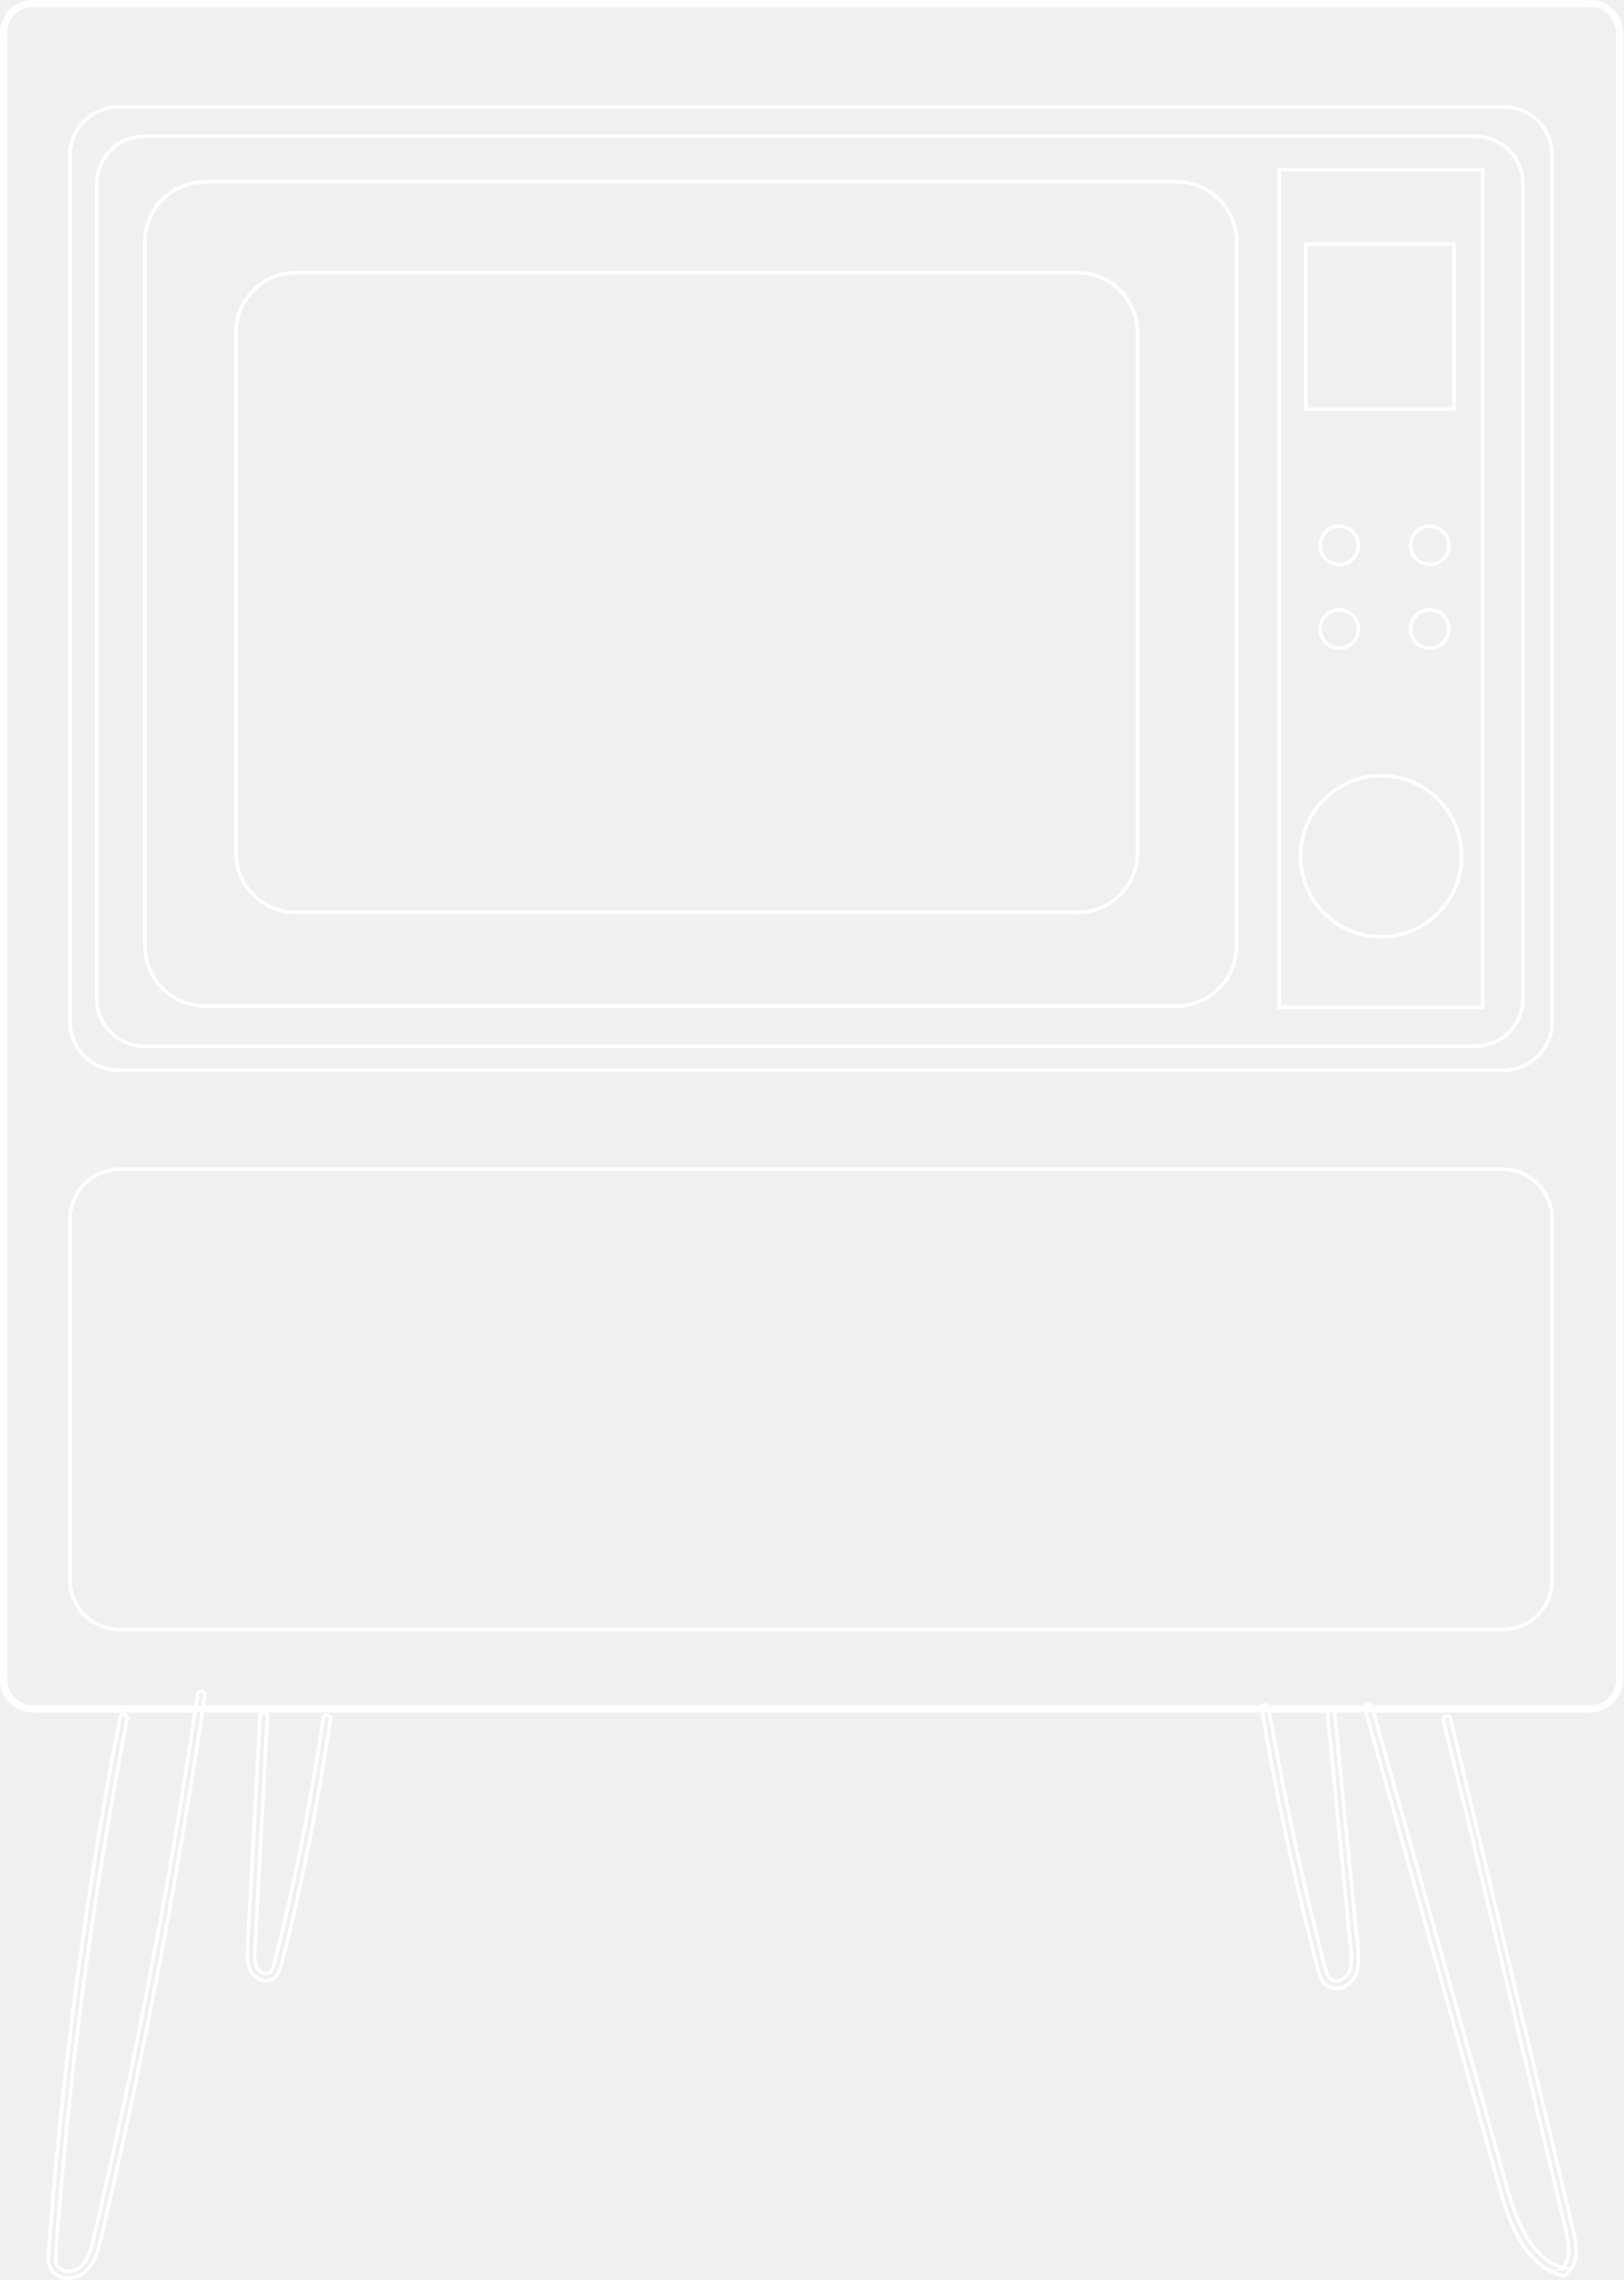
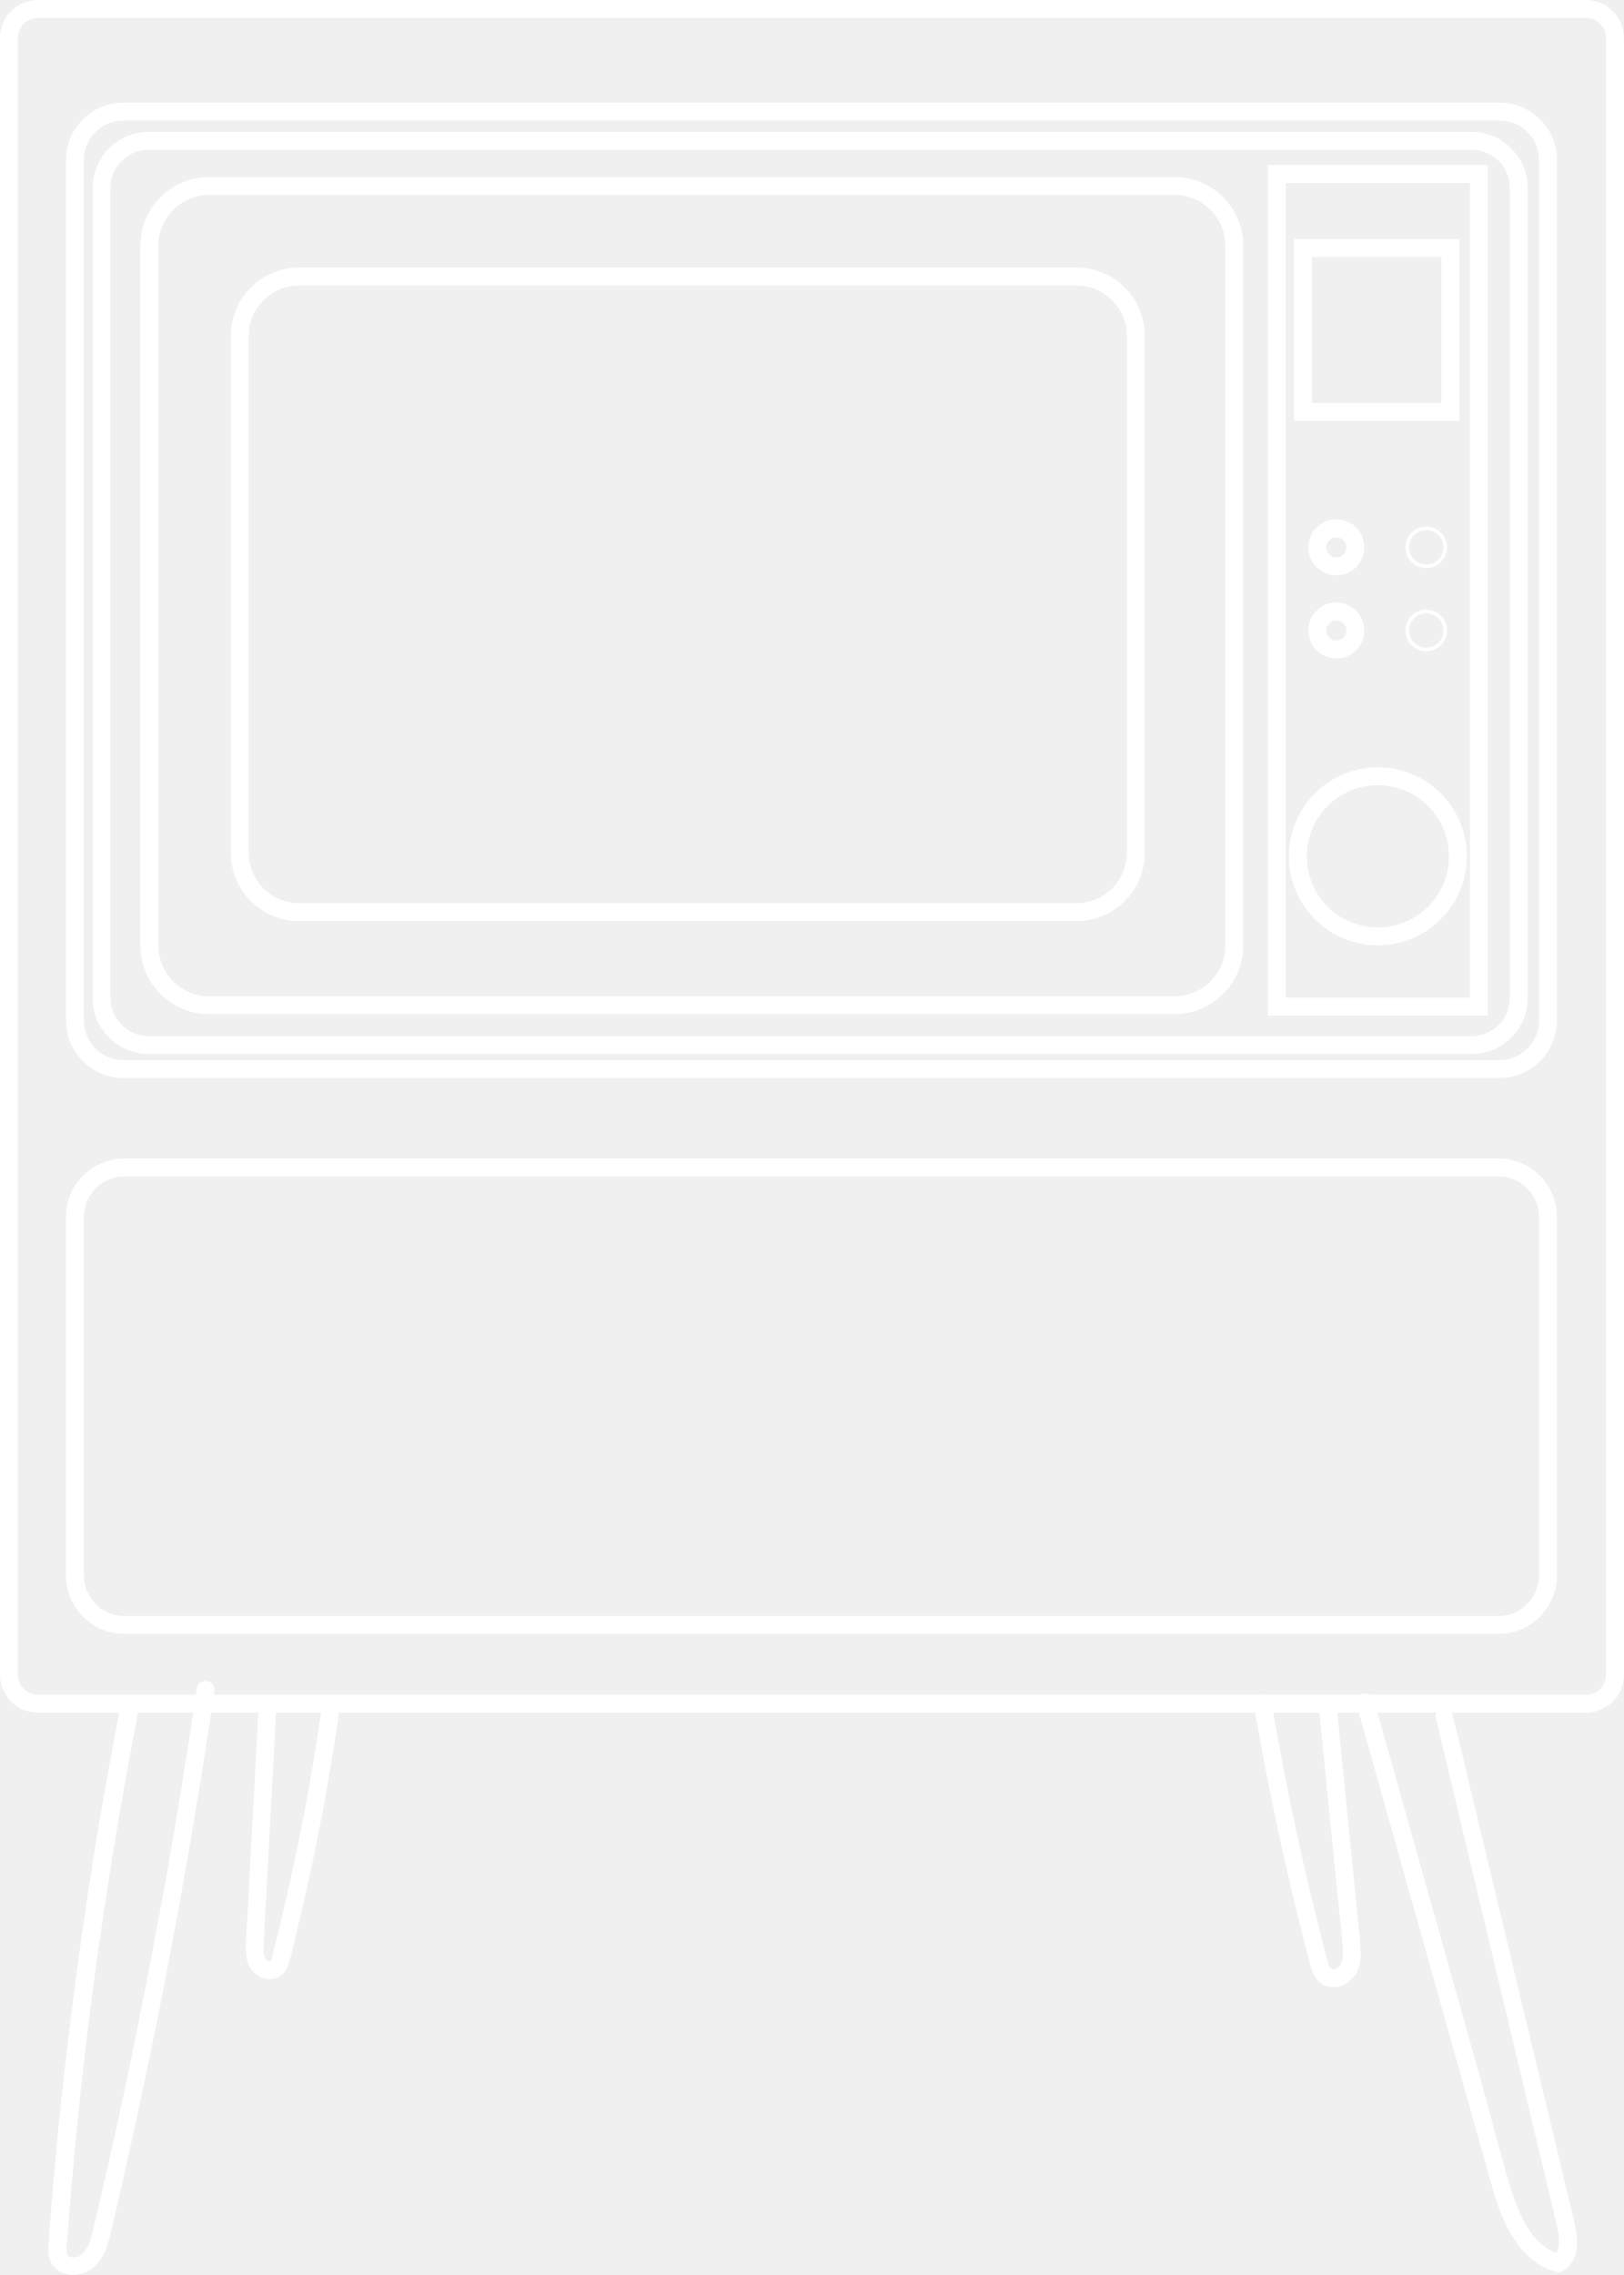
- <svg xmlns="http://www.w3.org/2000/svg" id="tv" viewBox="0 0 450.83 633.11">
+ <svg xmlns="http://www.w3.org/2000/svg" id="tv" viewBox="0 0 453.83 635.64">
  <defs>
-     <style>.cls-1,.cls-2{fill:none;stroke:#fff;stroke-miterlimit:10;}.cls-1{stroke-width:2px;}</style>
+     <style>.cls-1,.cls-2{fill:none;stroke:#fff;stroke-miterlimit:10;}.cls-1{stroke-width:5px;}.cls-3{fill:#fff;}</style>
  </defs>
-   <rect class="cls-1" x="1" y="1" width="448.83" height="473.52" rx="8.12" />
-   <rect class="cls-2" x="65.5" y="75.74" width="250.43" height="177.61" rx="16.61" />
-   <rect class="cls-2" x="19.43" y="29.67" width="411.69" height="267.53" rx="13.56" />
-   <rect class="cls-2" x="26.86" y="37.84" width="396.09" height="252.66" rx="13.2" />
-   <rect class="cls-2" x="40.24" y="50.47" width="303.2" height="228.88" rx="16.71" />
-   <rect class="cls-2" x="355.32" y="47.13" width="56.48" height="232.6" />
-   <rect class="cls-2" x="19.43" y="324.69" width="411.69" height="127.82" rx="13.84" />
-   <rect class="cls-2" x="362.66" y="67.8" width="41.15" height="45.8" />
-   <circle class="cls-2" cx="371.95" cy="151.43" r="5.31" />
-   <circle class="cls-2" cx="371.95" cy="174.66" r="5.31" />
-   <circle class="cls-2" cx="397.08" cy="174.66" r="5.31" />
-   <circle class="cls-2" cx="397.08" cy="151.43" r="5.31" />
-   <circle class="cls-2" cx="383.56" cy="237.76" r="22.37" />
-   <path class="cls-2" d="M33.39,476.82q-3.18,16.32-5.93,32.71t-5,32.7q-2.31,16.44-4.19,32.93T14.91,608q-.73,8.28-1.34,16.56c-.17,2.19-.41,4.6,1.2,6.35a5.82,5.82,0,0,0,4.58,1.64c4.33-.27,6.69-4,7.85-7.77.74-2.39,1.23-4.87,1.8-7.3.63-2.7,1.25-5.41,1.87-8.11q3.71-16.14,7.09-32.35t6.49-32.59q3.11-16.35,5.91-32.75T55.64,479q.61-4,1.21-8.07a1,1,0,0,0-.7-1.23h0a1,1,0,0,0-1.23.7h0q-2.37,16.06-5,32.1t-5.6,32q-3,16-6.19,31.9T31.36,598.2q-1.75,7.89-3.58,15.77c-.61,2.61-1.21,5.23-1.84,7.84a18.89,18.89,0,0,1-2.18,6,5.71,5.71,0,0,1-4.11,2.83,3.73,3.73,0,0,1-3.78-1.47,5.85,5.85,0,0,1-.39-3.28c.09-1.34.2-2.68.3-4,.21-2.71.42-5.42.65-8.13q1.34-16.17,3.1-32.31t3.92-32.17q2.18-16.08,4.77-32.1t5.59-32q.75-3.92,1.51-7.85c.24-1.26-1.68-1.8-1.93-.53Z" />
-   <path class="cls-2" d="M72.22,476.48l-1.66,31-1.66,31c-.2,3.89-1.07,9.94,3.82,11.36a3.88,3.88,0,0,0,4.65-2.19,16.77,16.77,0,0,0,1-3c.31-1.23.62-2.46.92-3.68Q83,526.17,85.94,511.2t5.25-30c.19-1.25.38-2.51.56-3.76a1,1,0,0,0-.7-1.23h0a1,1,0,0,0-1.23.7h0q-2.11,14.55-4.87,29t-6.2,28.86q-.85,3.57-1.74,7.14c-.29,1.16-.58,2.32-.88,3.47a4.53,4.53,0,0,1-1.08,2.27c-1.17,1-2.94,0-3.59-1.14-1.08-1.85-.7-4.31-.59-6.35l1.6-30,1.6-29.9.2-3.74c.06-1.28-1.94-1.28-2,0Z" />
-   <path class="cls-2" d="M350.45,474.72q2.76,16.15,6.14,32.18T364,538.82c.67,2.64,1.34,5.29,2,7.93.52,1.94,1.28,4.12,3.23,5a5.18,5.18,0,0,0,5.48-1,7.92,7.92,0,0,0,2.57-6,53.39,53.39,0,0,0-.57-7.78l-.81-8.19-1.64-16.63L371,479.06l-.4-4.1a1,1,0,0,0-2,0l3.16,32,3.18,32.15c.23,2.35.69,4.87.16,7.21a4.63,4.63,0,0,1-3.42,3.75c-1.92.37-2.93-1.34-3.43-2.92-.75-2.35-1.28-4.8-1.89-7.19q-3.93-15.4-7.27-30.94T353,478c-.23-1.29-.45-2.58-.67-3.87a1,1,0,0,0-1.93.53Z" />
-   <path class="cls-2" d="M379.09,474.42l9.27,33,9.31,33.13,9.27,33,9.27,33c2.1,7.46,4.54,15.71,10.37,21.17a17.38,17.38,0,0,0,4.58,3.15,11.54,11.54,0,0,0,2.66,1c1,.17,1.9-1,2.42-1.66,2.38-3.21,1.43-7.82.57-11.39l-8-33.35-8-33.35-8-33.35-8-33.35-2-8.22c-.3-1.25-2.23-.72-1.93.53l7.57,30.82,7.41,31.07,7.37,30.91,7.38,30.91,3.7,15.54a45.31,45.31,0,0,1,1.28,6.21,9.38,9.38,0,0,1-.56,5,4.35,4.35,0,0,1-1.48,1.73l.77-.1c-7.93-2.21-11.85-10.38-14.3-17.57-1.63-4.8-2.87-9.74-4.24-14.61L411,580.47l-9.57-34-9.61-34.19-9.61-34.18L381,473.88a1,1,0,0,0-1.93.54Z" />
+   <rect class="cls-1" x="2.5" y="2.5" width="448.83" height="473.52" rx="8.12" />
+   <rect class="cls-1" x="67" y="77.24" width="250.43" height="177.61" rx="16.61" />
+   <rect class="cls-1" x="20.93" y="31.17" width="411.69" height="267.53" rx="13.56" />
+   <rect class="cls-1" x="28.36" y="39.34" width="396.09" height="252.66" rx="13.2" />
+   <rect class="cls-1" x="41.74" y="51.97" width="303.2" height="228.88" rx="16.71" />
+   <rect class="cls-1" x="356.82" y="48.63" width="56.48" height="232.6" />
+   <rect class="cls-1" x="20.93" y="326.19" width="411.69" height="127.82" rx="13.84" />
+   <rect class="cls-1" x="364.16" y="69.3" width="41.15" height="45.8" />
+   <circle class="cls-1" cx="373.45" cy="152.93" r="5.31" />
+   <circle class="cls-1" cx="373.45" cy="176.16" r="5.31" />
+   <circle class="cls-2" cx="398.58" cy="176.16" r="5.31" />
+   <circle class="cls-2" cx="398.58" cy="152.93" r="5.31" />
+   <circle class="cls-1" cx="385.06" cy="239.26" r="22.37" />
+   <path class="cls-3" d="M194.49,738.38q-3.18,16.32-5.93,32.71t-5,32.7q-2.35,16.63-4.25,33.33Q177.39,853.56,176,870q-.74,8.28-1.34,16.56c-.2,2.63-.29,5.34,1.64,7.41a7.27,7.27,0,0,0,5.64,2.08,9,9,0,0,0,5.86-2.58,15.1,15.1,0,0,0,3.44-6.29c.73-2.39,1.23-4.87,1.79-7.31.64-2.7,1.26-5.4,1.88-8.1q3.69-16.14,7.09-32.35t6.52-32.63q3.11-16.35,5.91-32.75t5.28-32.7c.4-2.69.81-5.38,1.2-8.07a2.58,2.58,0,0,0-1.74-3.08c-1.19-.27-2.87.37-3.08,1.75q-2.37,16.07-5,32.1t-5.61,32q-3,16-6.19,31.9t-6.76,31.78q-1.75,7.89-3.58,15.77c-.61,2.61-1.22,5.23-1.84,7.84-.25,1-.52,2.09-.86,3.11-.08.23-.16.47-.25.7l-.13.34s.13-.3,0,0a13.44,13.44,0,0,1-.8,1.5l-.2.3s-.24.32-.09.13-.09.11-.1.12l-.24.27c-.17.18-.34.34-.52.51l-.24.2c.26-.2.22-.15,0,0s-.35.17-.49.27.12,0,.16,0l-.27.1a7,7,0,0,1-1.2.29c.51-.08,0,0-.19,0a5.24,5.24,0,0,0-.56,0c-.26,0,.17,0,.21,0l-.27,0-.61-.17c-.43-.12.32.21,0,0-.08,0-.61-.41-.34-.18s-.13-.17-.19-.22.08.12.11.17l-.2-.31s-.16-.3-.05-.07,0-.13,0-.16l-.09-.39c-.1-.42,0,.31,0-.13a13.07,13.07,0,0,1,0-1.77c.09-1.34.2-2.68.3-4,.21-2.71.42-5.42.65-8.13q1.34-16.17,3.1-32.31c1.15-10.56,2.46-21.33,3.87-31.71q2.18-16.08,4.76-32.1t5.6-32c.49-2.62,1-5.23,1.5-7.85a2.5,2.5,0,1,0-4.82-1.33Z" transform="translate(-161.05 -260.46)" />
+   <path class="cls-3" d="M233.27,738.44l-1.66,31-1.66,31c-.13,2.48-.44,5,.11,7.48a7.07,7.07,0,0,0,4.81,5.33,5.38,5.38,0,0,0,6.35-2.88,38,38,0,0,0,2-7.06q3.67-14.79,6.65-29.76t5.25-30c.19-1.25.37-2.51.55-3.76a2.75,2.75,0,0,0-.25-1.93,2.54,2.54,0,0,0-1.49-1.14c-1.19-.27-2.88.36-3.08,1.74q-2.1,14.55-4.86,29t-6.2,28.86q-.85,3.58-1.75,7.14c-.29,1.16-.57,2.32-.88,3.47-.06.21-.11.41-.18.62s-.08.23-.11.35c-.1.34-.09,0,.05-.09a3,3,0,0,0-.29.56s-.16.18-.15.22c.2-.25.23-.31.11-.17l-.12.12c-.21.26.34-.26.09-.07l-.21.12c0-.07.52-.17.15-.08s.09-.09.2,0-.81-.07-.3,0-.26-.11-.37-.11c-.31,0,.41.22.14.06l-.23-.12c-.1,0-.19-.12-.28-.17-.28-.16,0-.13.1.09,0-.1-.36-.35-.43-.42s.12.15.13.18a2.26,2.26,0,0,0-.23-.34c-.07-.12-.12-.24-.18-.36s0,.07,0,.11c-.07-.28-.17-.54-.23-.81l-.06-.32c-.1-.36,0,.41,0,0s0-.57-.05-.85c0-1.14.05-2.27.11-3.4l1.6-30,1.6-29.9.2-3.74a2.51,2.51,0,0,0-2.5-2.5,2.55,2.55,0,0,0-2.5,2.5Z" transform="translate(-161.05 -260.46)" />
+   <path class="cls-3" d="M511.51,737.08q2.76,16.14,6.15,32.18t7.4,31.91c.67,2.65,1.34,5.3,2.05,7.93.61,2.32,1.62,4.84,3.91,6a6.77,6.77,0,0,0,7.3-1.2c2.09-1.7,2.88-4.41,3-7a53.39,53.39,0,0,0-.57-7.78l-.81-8.19-1.64-16.63L535,741.11l-.4-4.1a2.56,2.56,0,0,0-2.5-2.5,2.53,2.53,0,0,0-2.5,2.5l3.16,32L536,801.18c.12,1.24.26,2.47.34,3.71,0,.58.05,1.16,0,1.74,0,.25,0,.51-.05.76,0,.48,0,.07,0,0,0,.21-.07.42-.11.63s-.13.48-.2.72c0,.07-.17.49-.06.2s0,.09-.09.17-.23.38-.34.57.31-.34.08-.1-.19.22-.29.32a4.4,4.4,0,0,0-.5.46c.05-.07.45-.31.09-.1l-.22.14-.29.16c-.18.09-.33,0-.08.05l.15-.07-.24.08-.39.1c-.44.13.15-.06.19,0a3.11,3.11,0,0,0-.32,0s-.31,0-.32,0,.62.15.2,0l-.31-.08s.56.3.15.06a2.53,2.53,0,0,0-.22-.13c-.26-.11.33.33,0,0l-.24-.24c-.33-.3.06,0,.06.1,0-.13-.31-.47-.38-.6s-.11-.21-.16-.31-.24-.29,0,.09a2.81,2.81,0,0,1-.27-.77c-.75-2.36-1.28-4.8-1.9-7.2q-3.92-15.4-7.26-30.94T517,739.62c-.22-1.29-.44-2.58-.67-3.87a2.51,2.51,0,0,0-3.07-1.75,2.58,2.58,0,0,0-1.75,3.08Z" transform="translate(-161.05 -260.46)" />
+   <path class="cls-3" d="M540.19,736.77l9.27,33,9.31,33.13,9.27,33,9.27,33c2.17,7.71,4.74,16.19,10.76,21.83a18.45,18.45,0,0,0,4.88,3.38,15.5,15.5,0,0,0,3,1.14c1.77.41,3.16-1.06,4.11-2.35,2.63-3.54,1.67-8.61.73-12.55l-8-33.35-8-33.35-8-33.35-8-33.35-2-8.22A2.5,2.5,0,0,0,562.2,740l7.38,30.91L577,802l7.37,30.91,7.38,30.91,3.7,15.54c.28,1.16.58,2.33.83,3.5.1.45.19.91.27,1.36,0,.22.07.43.1.65s0-.09,0-.13c0,.15,0,.29,0,.43a15.88,15.88,0,0,1,0,2.67c0,.1,0,.2,0,.3s.09-.43,0-.15-.07.39-.12.59a5.12,5.12,0,0,1-.15.56c0,.13-.1.25-.13.37-.09.3.2-.31,0-.07s-.19.35-.28.5-.11.16-.16.24.29-.31.1-.13-.27.29-.4.42l-.22.2c.06-.06.4-.3,0,0l1.93-.25c-.47-.13-.93-.28-1.39-.45-.18-.07-.56-.25-.16-.06l-.73-.34q-.63-.33-1.23-.69l-.59-.39-.47-.33c.23.17-.31-.25-.37-.3l-.46-.4q-.55-.51-1.08-1c-.33-.35-.65-.7-1-1.07l-.45-.56c.32.41-.15-.21-.23-.32a33.14,33.14,0,0,1-3-5.16c-.22-.46-.43-.92-.63-1.39,0,0-.16-.36-.05-.1s-.06-.15-.08-.21l-.29-.71c-.39-1-.76-2-1.1-3-1.63-4.8-2.87-9.74-4.24-14.61L575,842.06l-9.56-34-9.61-34.18-9.61-34.19L545,735.45a2.52,2.52,0,0,0-3.07-1.75,2.55,2.55,0,0,0-1.75,3.07Z" transform="translate(-161.05 -260.46)" />
</svg>
